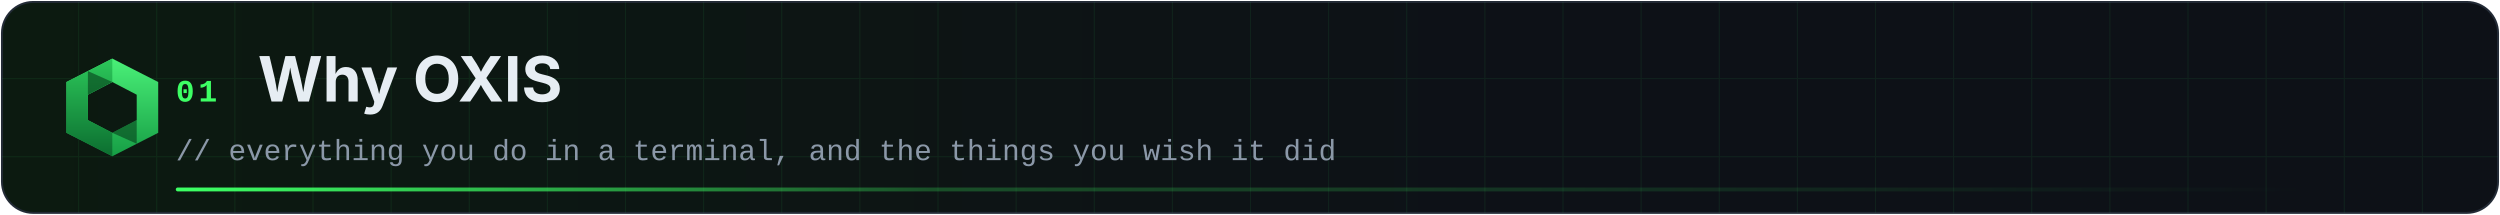
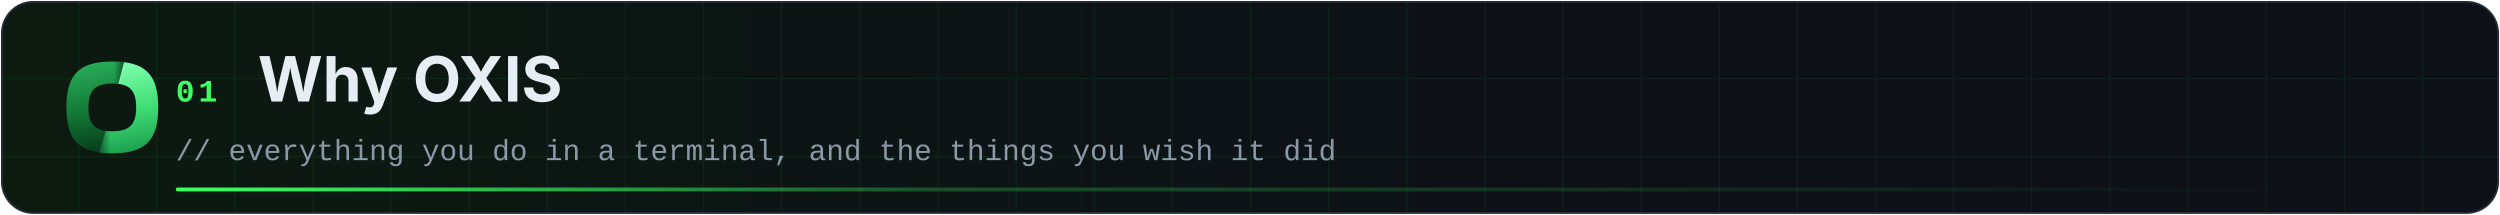
<svg xmlns="http://www.w3.org/2000/svg" viewBox="0 0 1280 110" width="1280" height="110" role="img" aria-label="Why OXIS">
  <defs>
    <linearGradient id="hl" x1="0" x2="1">
      <stop offset="0" stop-color="#3dff64" />
      <stop offset=".35" stop-color="#3dff64" stop-opacity=".25" />
      <stop offset="1" stop-color="#3dff64" stop-opacity="0" />
    </linearGradient>
    <linearGradient id="hb" x1="0" x2="1">
      <stop offset="0" stop-color="#0c1a10" />
      <stop offset=".6" stop-color="#0d1117" />
      <stop offset="1" stop-color="#0d1117" />
    </linearGradient>
    <pattern id="grid" width="40" height="40" patternUnits="userSpaceOnUse">
      <path d="M40 0H0V40" fill="none" stroke="#3dff64" stroke-opacity=".07" stroke-width="1" />
    </pattern>
  </defs>
  <rect x="1" y="1" width="1278" height="108" rx="16" fill="url(#hb)" stroke="#232b36" />
  <rect x="1" y="1" width="1278" height="108" rx="16" fill="url(#grid)" />
  <g transform="translate(39.0 30) scale(0.5)">
-     <defs>
-       <linearGradient id="oxR" x1="0" y1="0" x2="0" y2="100" gradientUnits="userSpaceOnUse">
-         <stop offset="0" stop-color="#4af078" />
-         <stop offset="1" stop-color="#169e45" />
-       </linearGradient>
-       <linearGradient id="oxL" x1="0" y1="0" x2="0" y2="100" gradientUnits="userSpaceOnUse">
-         <stop offset="0" stop-color="#2cc85a" />
-         <stop offset="1" stop-color="#0c6e30" />
-       </linearGradient>
-       <clipPath id="oxH">
-         <rect x="-10" y="0" width="47" height="100" />
-       </clipPath>
-     </defs>
-     <path fill="url(#oxR)" fill-rule="evenodd" d="M37 0 84 24v52L37 100-10 76V24zm0 24-25 13v26l25 13 25-13V37z" />
-     <path fill="url(#oxL)" fill-rule="evenodd" clip-path="url(#oxH)" d="M37 0 84 24v52L37 100-10 76V24zm0 24-25 13v26l25 13 25-13V37z" />
-     <path fill="#063d1a" fill-opacity=".59" d="M12 12.8 37 24 12 37zM62 63 37 76 62 87.2z" />
+     <g transform="translate(-10 3) scale(0.94)">
+       <defs>
+         <linearGradient id="oL" gradientUnits="userSpaceOnUse" x1="0" y1="0" x2="20" y2="100">
+           <stop offset="0" stop-color="#2bb35e" />
+           <stop offset=".55" stop-color="#147a37" />
+           <stop offset="1" stop-color="#073f1c" />
+         </linearGradient>
+         <linearGradient id="oR" gradientUnits="userSpaceOnUse" x1="80" y1="0" x2="100" y2="100">
+           <stop offset="0" stop-color="#7dfdab" />
+           <stop offset=".5" stop-color="#3fdc73" />
+           <stop offset="1" stop-color="#15964a" />
+         </linearGradient>
+         <linearGradient id="oS1" gradientUnits="userSpaceOnUse" x1="52" y1="0" x2="63" y2="0">
+           <stop offset="0" stop-color="#021a0a" stop-opacity="0" />
+           <stop offset="1" stop-color="#021a0a" stop-opacity=".6" />
+         </linearGradient>
+         <linearGradient id="oS2" gradientUnits="userSpaceOnUse" x1="37" y1="0" x2="48" y2="0">
+           <stop offset="0" stop-color="#021a0a" stop-opacity=".5" />
+           <stop offset="1" stop-color="#021a0a" stop-opacity="0" />
+         </linearGradient>
+         <clipPath id="ocl">
+           <path d="M-8 -8L65.08 -8L34.92 108L-8 108Z" />
+         </clipPath>
+         <clipPath id="ocr">
+           <path d="M65.08 -8L108 -8L108 108L34.92 108Z" />
+         </clipPath>
+         <clipPath id="oring">
+           <path clip-rule="evenodd" d="M50.0 0C86.0 0 100 14.0 100 50.0C100 86.0 86.0 100 50.0 100C14.0 100 0 86.0 0 50.0C0 14.0 14.0 0 50.0 0ZM50.0 24C68.72 24 76 31.28 76 50.0C76 68.72 68.72 76 50.0 76C31.28 76 24 68.72 24 50.0C24 31.28 31.28 24 50.0 24Z" />
+         </clipPath>
+       </defs>
+       <g clip-path="url(#oring)">
+         <path fill="url(#oL)" clip-path="url(#ocl)" d="M-8 -8H108V108H-8Z" />
+         <path fill="url(#oR)" clip-path="url(#ocr)" d="M-8 -8H108V108H-8Z" />
+         <path fill="url(#oS1)" d="M54.08 -8L65.08 -8L55.20 30L44.20 30Z" />
+         <path fill="#c8ffdc" fill-opacity=".45" d="M65.08 -8L66.18 -8L56.30 30L55.20 30Z" />
+         <path fill="url(#oS2)" d="M44.80 70L55.80 70L45.92 108L34.92 108Z" />
+         <path fill="#7ff0a8" fill-opacity=".22" d="M43.70 70L44.80 70L34.92 108L33.82 108Z" />
+       </g>
+     </g>
  </g>
  <text x="90" y="52" fill="#3dff64" font-family="'JetBrains Mono','Cascadia Code','SF Mono',Consolas,Menlo,'Liberation Mono',monospace" font-size="16" font-weight="700" letter-spacing="2">01</text>
  <text x="132" y="52" fill="#e6edf3" font-family="'Segoe UI Variable Display','Segoe UI',Inter,-apple-system,BlinkMacSystemFont,'Helvetica Neue',Arial,sans-serif" font-size="32" font-weight="750">Why OXIS</text>
  <text x="90" y="82" fill="#8b98a8" font-family="'JetBrains Mono','Cascadia Code','SF Mono',Consolas,Menlo,'Liberation Mono',monospace" font-size="15">// everything you do in a terminal, and the things you wish it did</text>
  <rect x="90" y="96" width="1100" height="2" rx="1" fill="url(#hl)" />
</svg>
